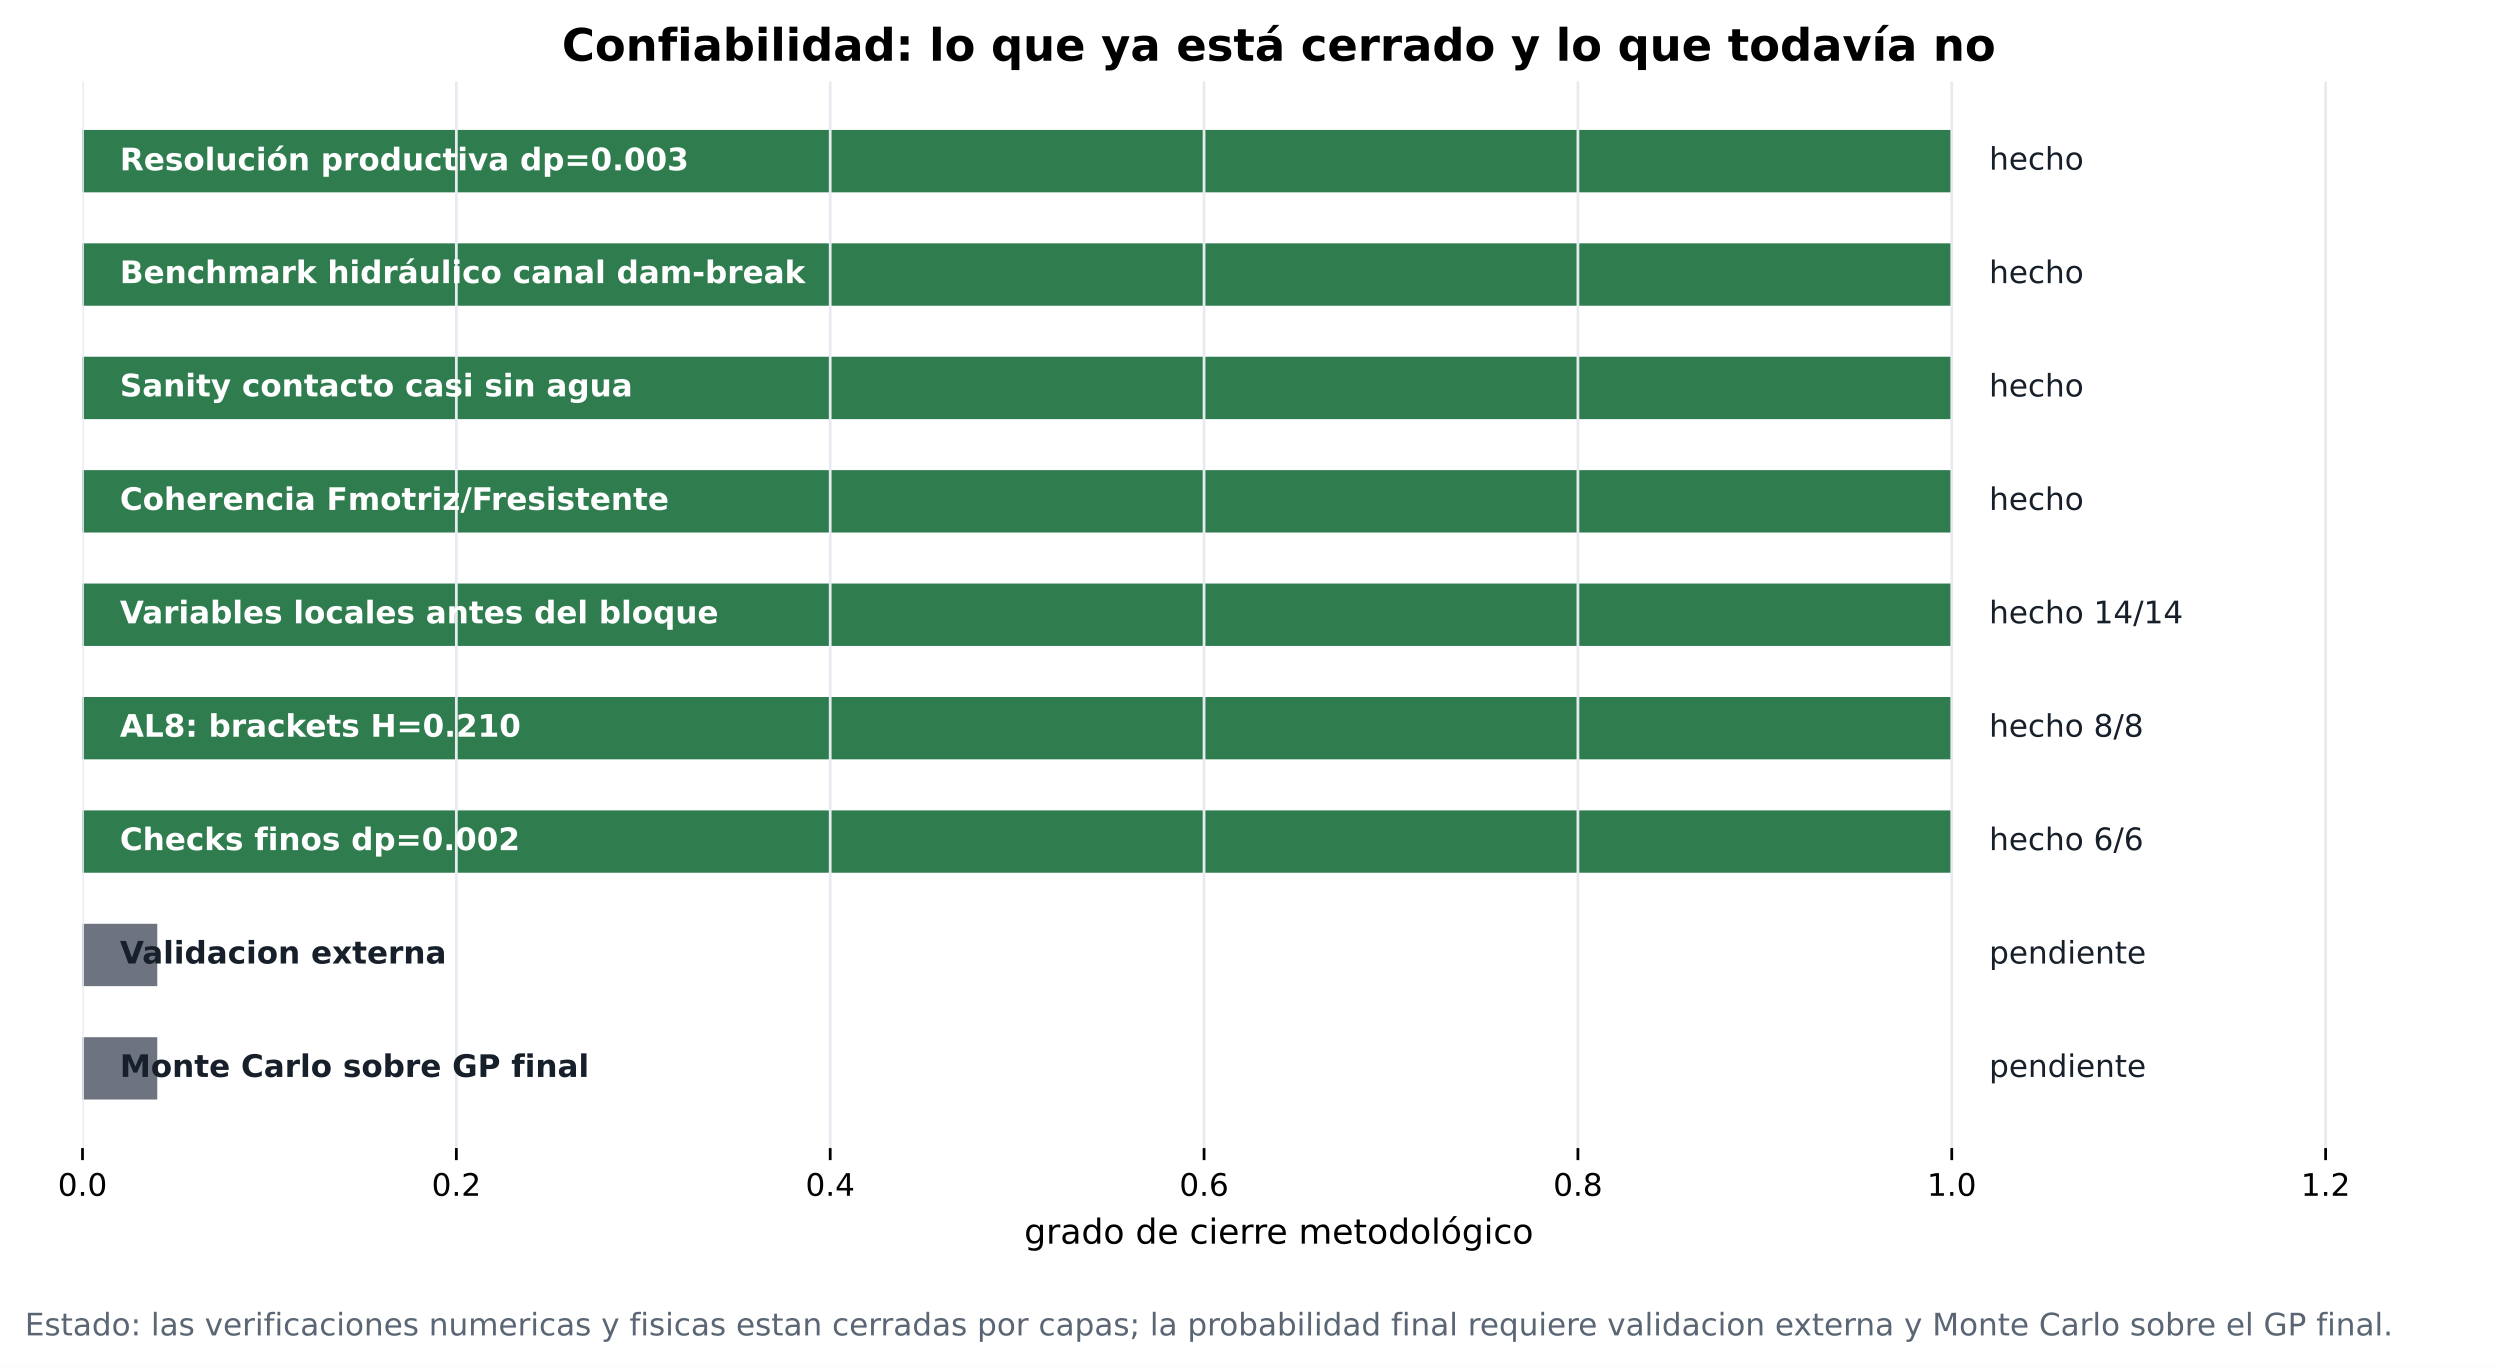
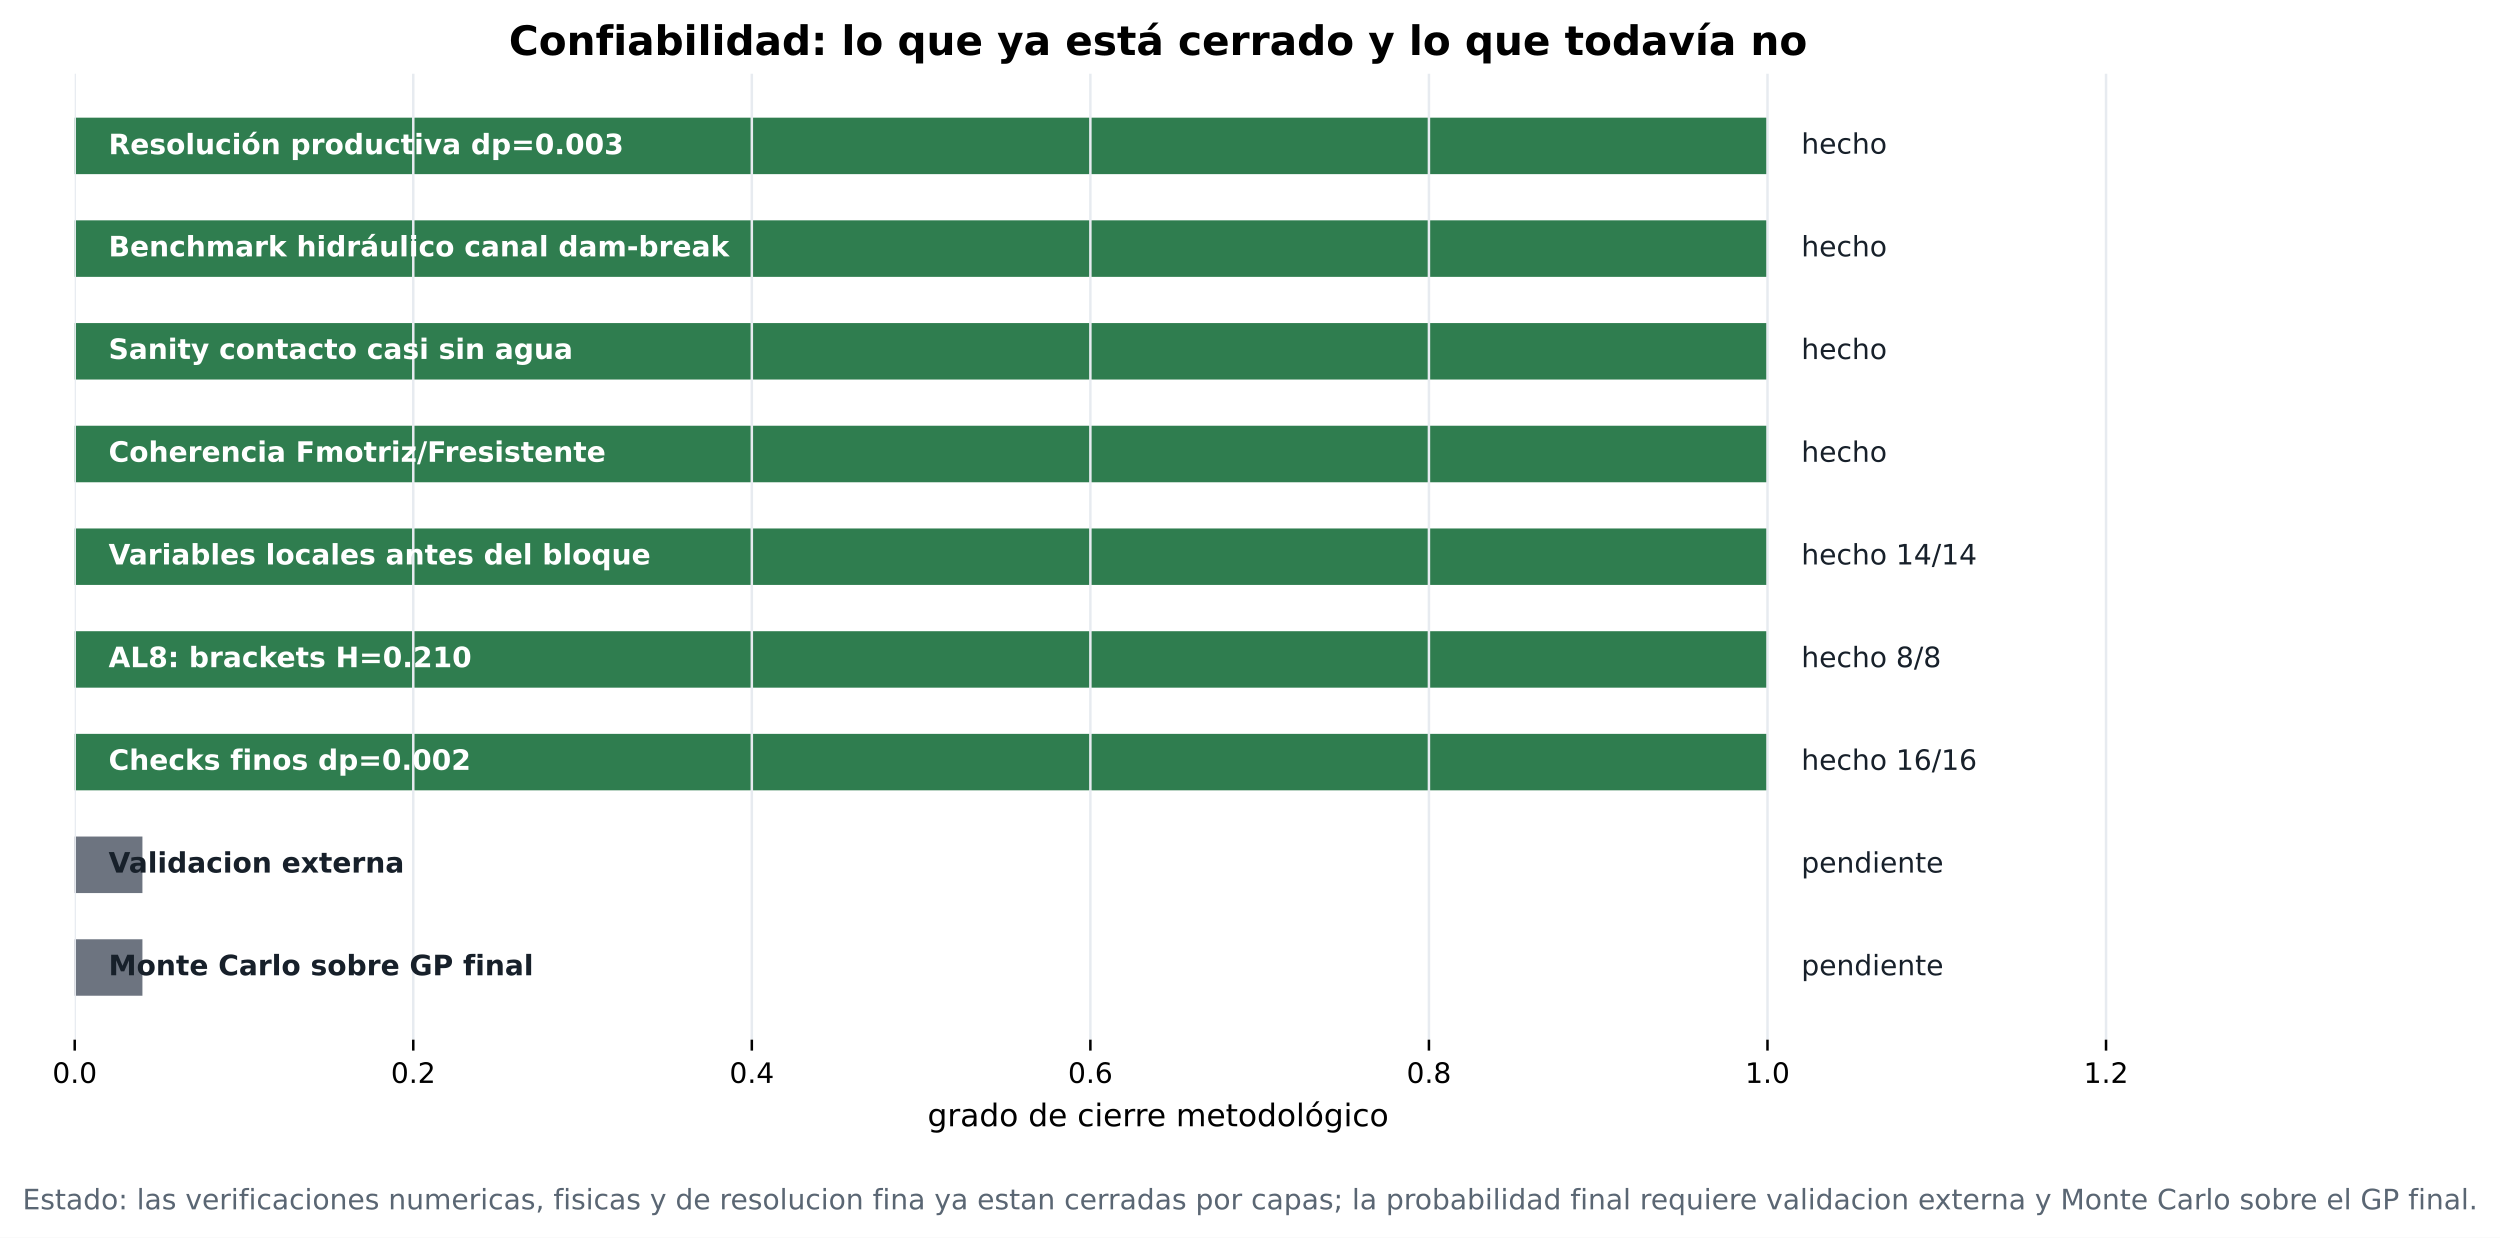
- <svg xmlns="http://www.w3.org/2000/svg" xmlns:xlink="http://www.w3.org/1999/xlink" width="724.32pt" height="395.982pt" viewBox="0 0 724.32 395.982" version="1.1">
+ <svg xmlns="http://www.w3.org/2000/svg" xmlns:xlink="http://www.w3.org/1999/xlink" width="799.837pt" height="395.982pt" viewBox="0 0 799.837 395.982" version="1.1">
  <defs>
    <style type="text/css">*{stroke-linejoin: round; stroke-linecap: butt}</style>
  </defs>
  <g id="figure_1">
    <g id="patch_1">
-       <path d="M 0 395.982  L 724.32 395.982  L 724.32 0  L 0 0  z " style="fill: #ffffff" />
+       <path d="M 0 395.982  L 799.837 395.982  L 799.837 0  L 0 0  z " style="fill: #ffffff" />
    </g>
    <g id="axes_1">
      <g id="patch_2">
        <path d="M 23.904 332.622  L 717.12 332.622  L 717.12 23.598  L 23.904 23.598  z " style="fill: #ffffff" />
      </g>
      <g id="patch_3">
-         <path d="M 23.904 55.716  L 565.479 55.716  L 565.479 37.645  L 23.904 37.645  z " clip-path="url(#pa4a675fb20)" style="fill: #2f7d4f" />
+         <path d="M 23.904 55.716  L 565.479 55.716  L 565.479 37.645  L 23.904 37.645  z " clip-path="url(#p41ab0f1e17)" style="fill: #2f7d4f" />
      </g>
      <g id="patch_4">
-         <path d="M 23.904 88.574  L 565.479 88.574  L 565.479 70.502  L 23.904 70.502  z " clip-path="url(#pa4a675fb20)" style="fill: #2f7d4f" />
+         <path d="M 23.904 88.574  L 565.479 88.574  L 565.479 70.502  L 23.904 70.502  z " clip-path="url(#p41ab0f1e17)" style="fill: #2f7d4f" />
      </g>
      <g id="patch_5">
-         <path d="M 23.904 121.431  L 565.479 121.431  L 565.479 103.359  L 23.904 103.359  z " clip-path="url(#pa4a675fb20)" style="fill: #2f7d4f" />
+         <path d="M 23.904 121.431  L 565.479 121.431  L 565.479 103.359  L 23.904 103.359  z " clip-path="url(#p41ab0f1e17)" style="fill: #2f7d4f" />
      </g>
      <g id="patch_6">
-         <path d="M 23.904 154.288  L 565.479 154.288  L 565.479 136.217  L 23.904 136.217  z " clip-path="url(#pa4a675fb20)" style="fill: #2f7d4f" />
+         <path d="M 23.904 154.288  L 565.479 154.288  L 565.479 136.217  L 23.904 136.217  z " clip-path="url(#p41ab0f1e17)" style="fill: #2f7d4f" />
      </g>
      <g id="patch_7">
-         <path d="M 23.904 187.146  L 565.479 187.146  L 565.479 169.074  L 23.904 169.074  z " clip-path="url(#pa4a675fb20)" style="fill: #2f7d4f" />
+         <path d="M 23.904 187.146  L 565.479 187.146  L 565.479 169.074  L 23.904 169.074  z " clip-path="url(#p41ab0f1e17)" style="fill: #2f7d4f" />
      </g>
      <g id="patch_8">
-         <path d="M 23.904 220.003  L 565.479 220.003  L 565.479 201.932  L 23.904 201.932  z " clip-path="url(#pa4a675fb20)" style="fill: #2f7d4f" />
+         <path d="M 23.904 220.003  L 565.479 220.003  L 565.479 201.932  L 23.904 201.932  z " clip-path="url(#p41ab0f1e17)" style="fill: #2f7d4f" />
      </g>
      <g id="patch_9">
-         <path d="M 23.904 252.861  L 565.479 252.861  L 565.479 234.789  L 23.904 234.789  z " clip-path="url(#pa4a675fb20)" style="fill: #2f7d4f" />
+         <path d="M 23.904 252.861  L 565.479 252.861  L 565.479 234.789  L 23.904 234.789  z " clip-path="url(#p41ab0f1e17)" style="fill: #2f7d4f" />
      </g>
      <g id="patch_10">
-         <path d="M 23.904 285.718  L 45.567 285.718  L 45.567 267.646  L 23.904 267.646  z " clip-path="url(#pa4a675fb20)" style="fill: #6d7480" />
+         <path d="M 23.904 285.718  L 45.567 285.718  L 45.567 267.646  L 23.904 267.646  z " clip-path="url(#p41ab0f1e17)" style="fill: #6d7480" />
      </g>
      <g id="patch_11">
-         <path d="M 23.904 318.575  L 45.567 318.575  L 45.567 300.504  L 23.904 300.504  z " clip-path="url(#pa4a675fb20)" style="fill: #6d7480" />
+         <path d="M 23.904 318.575  L 45.567 318.575  L 45.567 300.504  L 23.904 300.504  z " clip-path="url(#p41ab0f1e17)" style="fill: #6d7480" />
      </g>
      <g id="matplotlib.axis_1">
        <g id="xtick_1">
          <g id="line2d_1">
-             <path d="M 23.904 332.622  L 23.904 23.598  " clip-path="url(#pa4a675fb20)" style="fill: none; stroke: #e7ebf0; stroke-width: 0.8; stroke-linecap: square" />
+             <path d="M 23.904 332.622  L 23.904 23.598  " clip-path="url(#p41ab0f1e17)" style="fill: none; stroke: #e7ebf0; stroke-width: 0.8; stroke-linecap: square" />
          </g>
          <g id="line2d_2">
            <defs>
-               <path id="mb12e0b2932" d="M 0 0  L 0 3.5  " style="stroke: #000000; stroke-width: 0.8" />
+               <path id="m56928df217" d="M 0 0  L 0 3.5  " style="stroke: #000000; stroke-width: 0.8" />
            </defs>
            <g>
-               <use xlink:href="#mb12e0b2932" x="23.904" y="332.622" style="stroke: #000000; stroke-width: 0.8" />
+               <use xlink:href="#m56928df217" x="23.904" y="332.622" style="stroke: #000000; stroke-width: 0.8" />
            </g>
          </g>
          <g id="text_1">
            <text style="font: 9px 'DejaVu Sans'; text-anchor: middle" x="23.904" y="346.461" transform="rotate(-0 23.904 346.4606)">0.0</text>
          </g>
        </g>
        <g id="xtick_2">
          <g id="line2d_3">
-             <path d="M 132.219 332.622  L 132.219 23.598  " clip-path="url(#pa4a675fb20)" style="fill: none; stroke: #e7ebf0; stroke-width: 0.8; stroke-linecap: square" />
+             <path d="M 132.219 332.622  L 132.219 23.598  " clip-path="url(#p41ab0f1e17)" style="fill: none; stroke: #e7ebf0; stroke-width: 0.8; stroke-linecap: square" />
          </g>
          <g id="line2d_4">
            <g>
-               <use xlink:href="#mb12e0b2932" x="132.219" y="332.622" style="stroke: #000000; stroke-width: 0.8" />
+               <use xlink:href="#m56928df217" x="132.219" y="332.622" style="stroke: #000000; stroke-width: 0.8" />
            </g>
          </g>
          <g id="text_2">
            <text style="font: 9px 'DejaVu Sans'; text-anchor: middle" x="132.219" y="346.461" transform="rotate(-0 132.219 346.4606)">0.2</text>
          </g>
        </g>
        <g id="xtick_3">
          <g id="line2d_5">
-             <path d="M 240.534 332.622  L 240.534 23.598  " clip-path="url(#pa4a675fb20)" style="fill: none; stroke: #e7ebf0; stroke-width: 0.8; stroke-linecap: square" />
+             <path d="M 240.534 332.622  L 240.534 23.598  " clip-path="url(#p41ab0f1e17)" style="fill: none; stroke: #e7ebf0; stroke-width: 0.8; stroke-linecap: square" />
          </g>
          <g id="line2d_6">
            <g>
-               <use xlink:href="#mb12e0b2932" x="240.534" y="332.622" style="stroke: #000000; stroke-width: 0.8" />
+               <use xlink:href="#m56928df217" x="240.534" y="332.622" style="stroke: #000000; stroke-width: 0.8" />
            </g>
          </g>
          <g id="text_3">
            <text style="font: 9px 'DejaVu Sans'; text-anchor: middle" x="240.534" y="346.461" transform="rotate(-0 240.534 346.4606)">0.4</text>
          </g>
        </g>
        <g id="xtick_4">
          <g id="line2d_7">
-             <path d="M 348.849 332.622  L 348.849 23.598  " clip-path="url(#pa4a675fb20)" style="fill: none; stroke: #e7ebf0; stroke-width: 0.8; stroke-linecap: square" />
+             <path d="M 348.849 332.622  L 348.849 23.598  " clip-path="url(#p41ab0f1e17)" style="fill: none; stroke: #e7ebf0; stroke-width: 0.8; stroke-linecap: square" />
          </g>
          <g id="line2d_8">
            <g>
-               <use xlink:href="#mb12e0b2932" x="348.849" y="332.622" style="stroke: #000000; stroke-width: 0.8" />
+               <use xlink:href="#m56928df217" x="348.849" y="332.622" style="stroke: #000000; stroke-width: 0.8" />
            </g>
          </g>
          <g id="text_4">
            <text style="font: 9px 'DejaVu Sans'; text-anchor: middle" x="348.849" y="346.461" transform="rotate(-0 348.849 346.4606)">0.6</text>
          </g>
        </g>
        <g id="xtick_5">
          <g id="line2d_9">
-             <path d="M 457.164 332.622  L 457.164 23.598  " clip-path="url(#pa4a675fb20)" style="fill: none; stroke: #e7ebf0; stroke-width: 0.8; stroke-linecap: square" />
+             <path d="M 457.164 332.622  L 457.164 23.598  " clip-path="url(#p41ab0f1e17)" style="fill: none; stroke: #e7ebf0; stroke-width: 0.8; stroke-linecap: square" />
          </g>
          <g id="line2d_10">
            <g>
-               <use xlink:href="#mb12e0b2932" x="457.164" y="332.622" style="stroke: #000000; stroke-width: 0.8" />
+               <use xlink:href="#m56928df217" x="457.164" y="332.622" style="stroke: #000000; stroke-width: 0.8" />
            </g>
          </g>
          <g id="text_5">
            <text style="font: 9px 'DejaVu Sans'; text-anchor: middle" x="457.164" y="346.461" transform="rotate(-0 457.164 346.4606)">0.8</text>
          </g>
        </g>
        <g id="xtick_6">
          <g id="line2d_11">
-             <path d="M 565.479 332.622  L 565.479 23.598  " clip-path="url(#pa4a675fb20)" style="fill: none; stroke: #e7ebf0; stroke-width: 0.8; stroke-linecap: square" />
+             <path d="M 565.479 332.622  L 565.479 23.598  " clip-path="url(#p41ab0f1e17)" style="fill: none; stroke: #e7ebf0; stroke-width: 0.8; stroke-linecap: square" />
          </g>
          <g id="line2d_12">
            <g>
-               <use xlink:href="#mb12e0b2932" x="565.479" y="332.622" style="stroke: #000000; stroke-width: 0.8" />
+               <use xlink:href="#m56928df217" x="565.479" y="332.622" style="stroke: #000000; stroke-width: 0.8" />
            </g>
          </g>
          <g id="text_6">
            <text style="font: 9px 'DejaVu Sans'; text-anchor: middle" x="565.479" y="346.461" transform="rotate(-0 565.479 346.4606)">1.0</text>
          </g>
        </g>
        <g id="xtick_7">
          <g id="line2d_13">
-             <path d="M 673.794 332.622  L 673.794 23.598  " clip-path="url(#pa4a675fb20)" style="fill: none; stroke: #e7ebf0; stroke-width: 0.8; stroke-linecap: square" />
+             <path d="M 673.794 332.622  L 673.794 23.598  " clip-path="url(#p41ab0f1e17)" style="fill: none; stroke: #e7ebf0; stroke-width: 0.8; stroke-linecap: square" />
          </g>
          <g id="line2d_14">
            <g>
-               <use xlink:href="#mb12e0b2932" x="673.794" y="332.622" style="stroke: #000000; stroke-width: 0.8" />
+               <use xlink:href="#m56928df217" x="673.794" y="332.622" style="stroke: #000000; stroke-width: 0.8" />
            </g>
          </g>
          <g id="text_7">
            <text style="font: 9px 'DejaVu Sans'; text-anchor: middle" x="673.794" y="346.461" transform="rotate(-0 673.794 346.4606)">1.2</text>
          </g>
        </g>
        <g id="text_8">
          <text style="font: 10px 'DejaVu Sans'; text-anchor: middle" x="370.512" y="360.331" transform="rotate(-0 370.512 360.3307)">grado de cierre metodológico</text>
        </g>
      </g>
      <g id="matplotlib.axis_2" />
      <g id="text_9">
        <text style="fill: #ffffff; font: 700 9px 'DejaVu Sans'; text-anchor: start" x="34.736" y="49.344" transform="rotate(-0 34.7355 49.34374)">Resolución productiva dp=0.003</text>
      </g>
      <g id="text_10">
        <text style="fill: #17202a; font: 9px 'DejaVu Sans'; text-anchor: start" x="576.311" y="49.164" transform="rotate(-0 576.3105 49.16374)">hecho</text>
      </g>
      <g id="text_11">
        <text style="fill: #ffffff; font: 700 9px 'DejaVu Sans'; text-anchor: start" x="34.736" y="82.021" transform="rotate(-0 34.7355 82.02116)">Benchmark hidráulico canal dam-break</text>
      </g>
      <g id="text_12">
        <text style="fill: #17202a; font: 9px 'DejaVu Sans'; text-anchor: start" x="576.311" y="82.021" transform="rotate(-0 576.3105 82.02116)">hecho</text>
      </g>
      <g id="text_13">
        <text style="fill: #ffffff; font: 700 9px 'DejaVu Sans'; text-anchor: start" x="34.736" y="114.843" transform="rotate(-0 34.7355 114.8434)">Sanity contacto casi sin agua</text>
      </g>
      <g id="text_14">
        <text style="fill: #17202a; font: 9px 'DejaVu Sans'; text-anchor: start" x="576.311" y="114.879" transform="rotate(-0 576.3105 114.8786)">hecho</text>
      </g>
      <g id="text_15">
        <text style="fill: #ffffff; font: 700 9px 'DejaVu Sans'; text-anchor: start" x="34.736" y="147.736" transform="rotate(-0 34.7355 147.736)">Coherencia Fmotriz/Fresistente</text>
      </g>
      <g id="text_16">
        <text style="fill: #17202a; font: 9px 'DejaVu Sans'; text-anchor: start" x="576.311" y="147.736" transform="rotate(-0 576.3105 147.736)">hecho</text>
      </g>
      <g id="text_17">
        <text style="fill: #ffffff; font: 700 9px 'DejaVu Sans'; text-anchor: start" x="34.736" y="180.593" transform="rotate(-0 34.7355 180.5934)">Variables locales antes del bloque</text>
      </g>
      <g id="text_18">
        <text style="fill: #17202a; font: 9px 'DejaVu Sans'; text-anchor: start" x="576.311" y="180.593" transform="rotate(-0 576.3105 180.5934)">hecho 14/14</text>
      </g>
      <g id="text_19">
        <text style="fill: #ffffff; font: 700 9px 'DejaVu Sans'; text-anchor: start" x="34.736" y="213.451" transform="rotate(-0 34.7355 213.4508)">AL8: brackets H=0.210</text>
      </g>
      <g id="text_20">
        <text style="fill: #17202a; font: 9px 'DejaVu Sans'; text-anchor: start" x="576.311" y="213.451" transform="rotate(-0 576.3105 213.4508)">hecho 8/8</text>
      </g>
      <g id="text_21">
        <text style="fill: #ffffff; font: 700 9px 'DejaVu Sans'; text-anchor: start" x="34.736" y="246.308" transform="rotate(-0 34.7355 246.3082)">Checks finos dp=0.002</text>
      </g>
      <g id="text_22">
-         <text style="fill: #17202a; font: 9px 'DejaVu Sans'; text-anchor: start" x="576.311" y="246.308" transform="rotate(-0 576.3105 246.3082)">hecho 6/6</text>
+         <text style="fill: #17202a; font: 9px 'DejaVu Sans'; text-anchor: start" x="576.311" y="246.308" transform="rotate(-0 576.3105 246.3082)">hecho 16/16</text>
      </g>
      <g id="text_23">
        <text style="fill: #17202a; font: 700 9px 'DejaVu Sans'; text-anchor: start" x="34.736" y="279.166" transform="rotate(-0 34.7355 279.1657)">Validacion externa</text>
      </g>
      <g id="text_24">
        <text style="fill: #17202a; font: 9px 'DejaVu Sans'; text-anchor: start" x="576.311" y="279.166" transform="rotate(-0 576.3105 279.1657)">pendiente</text>
      </g>
      <g id="text_25">
        <text style="fill: #17202a; font: 700 9px 'DejaVu Sans'; text-anchor: start" x="34.736" y="312.023" transform="rotate(-0 34.7355 312.0231)">Monte Carlo sobre GP final</text>
      </g>
      <g id="text_26">
        <text style="fill: #17202a; font: 9px 'DejaVu Sans'; text-anchor: start" x="576.311" y="312.023" transform="rotate(-0 576.3105 312.0231)">pendiente</text>
      </g>
      <g id="text_27">
        <text style="font: 700 13px 'DejaVu Sans'; text-anchor: middle" x="370.512" y="17.598" transform="rotate(-0 370.512 17.59797)">Confiabilidad: lo que ya está cerrado y lo que todavía no</text>
      </g>
    </g>
    <g id="text_28">
-       <text style="fill: #5a6673; font: 9px 'DejaVu Sans'; text-anchor: start" x="7.2" y="386.91" transform="rotate(-0 7.2 386.91)">Estado: las verificaciones numericas y fisicas estan cerradas por capas; la probabilidad final requiere validacion externa y Monte Carlo sobre el GP final.</text>
+       <text style="fill: #5a6673; font: 9px 'DejaVu Sans'; text-anchor: start" x="7.2" y="386.91" transform="rotate(-0 7.2 386.91)">Estado: las verificaciones numericas, fisicas y de resolucion fina ya estan cerradas por capas; la probabilidad final requiere validacion externa y Monte Carlo sobre el GP final.</text>
    </g>
  </g>
  <defs>
-     <clipPath id="pa4a675fb20">
+     <clipPath id="p41ab0f1e17">
      <rect x="23.904" y="23.598" width="693.216" height="309.024" />
    </clipPath>
  </defs>
</svg>
